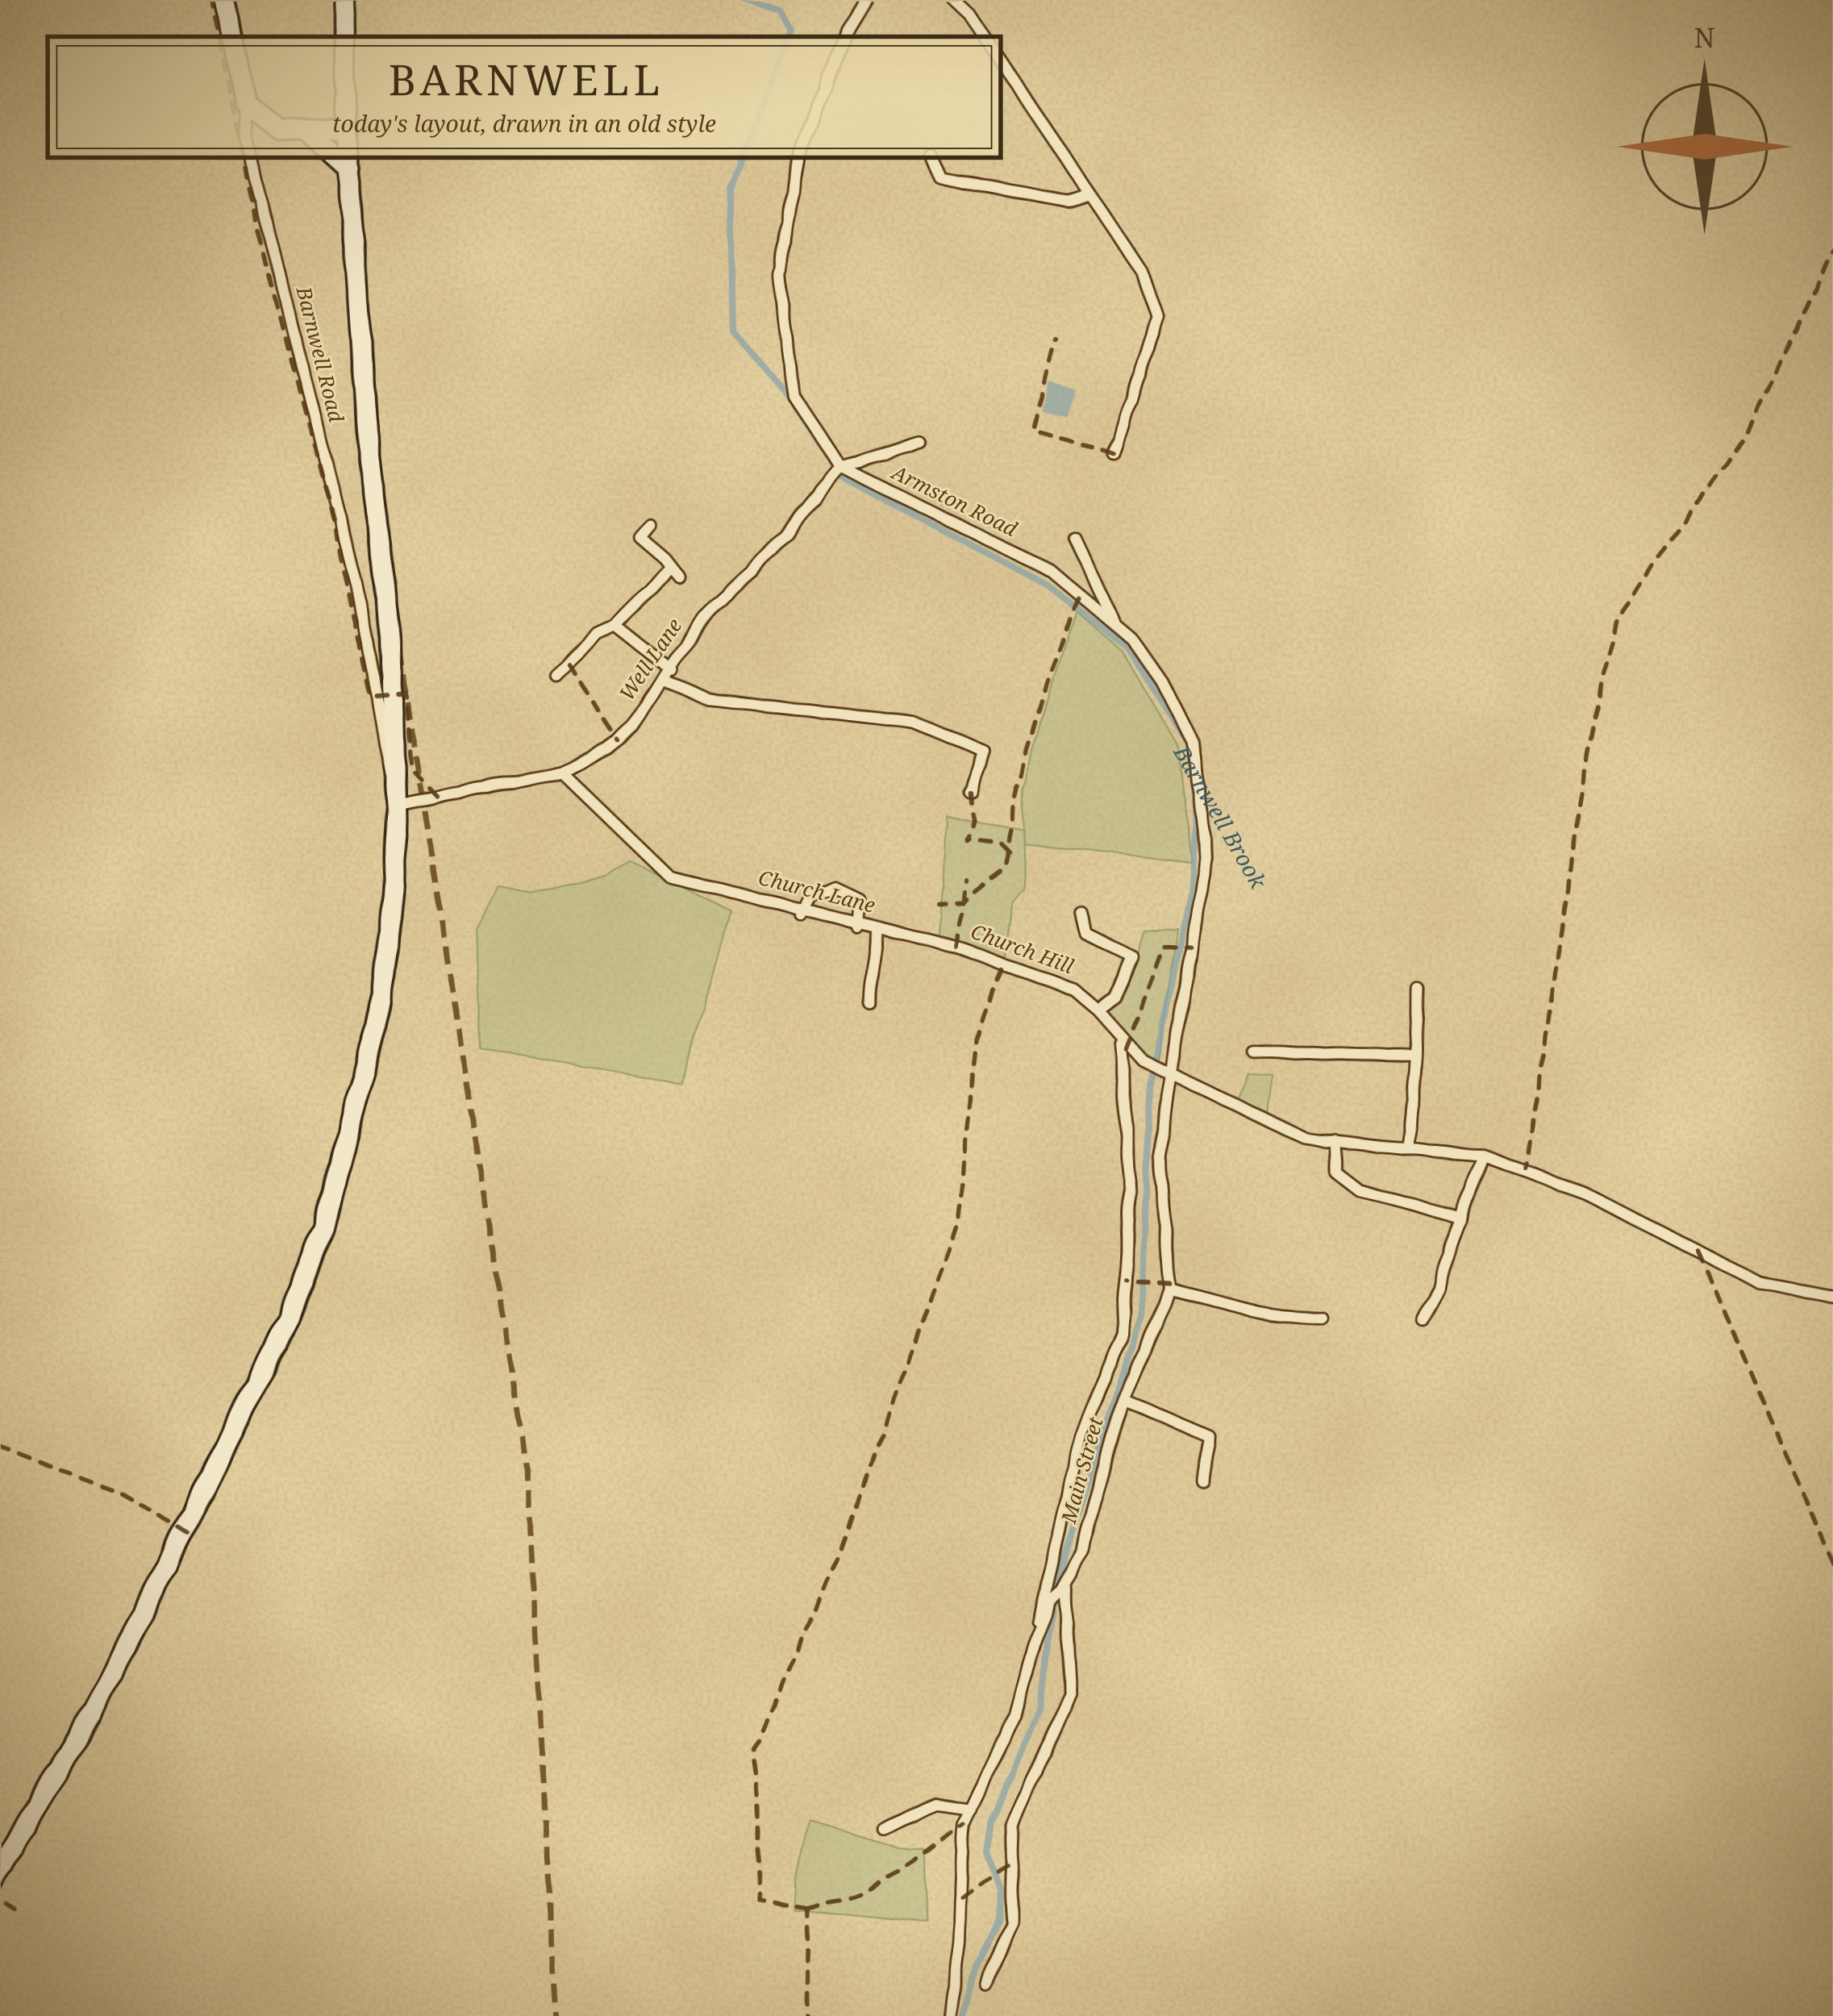
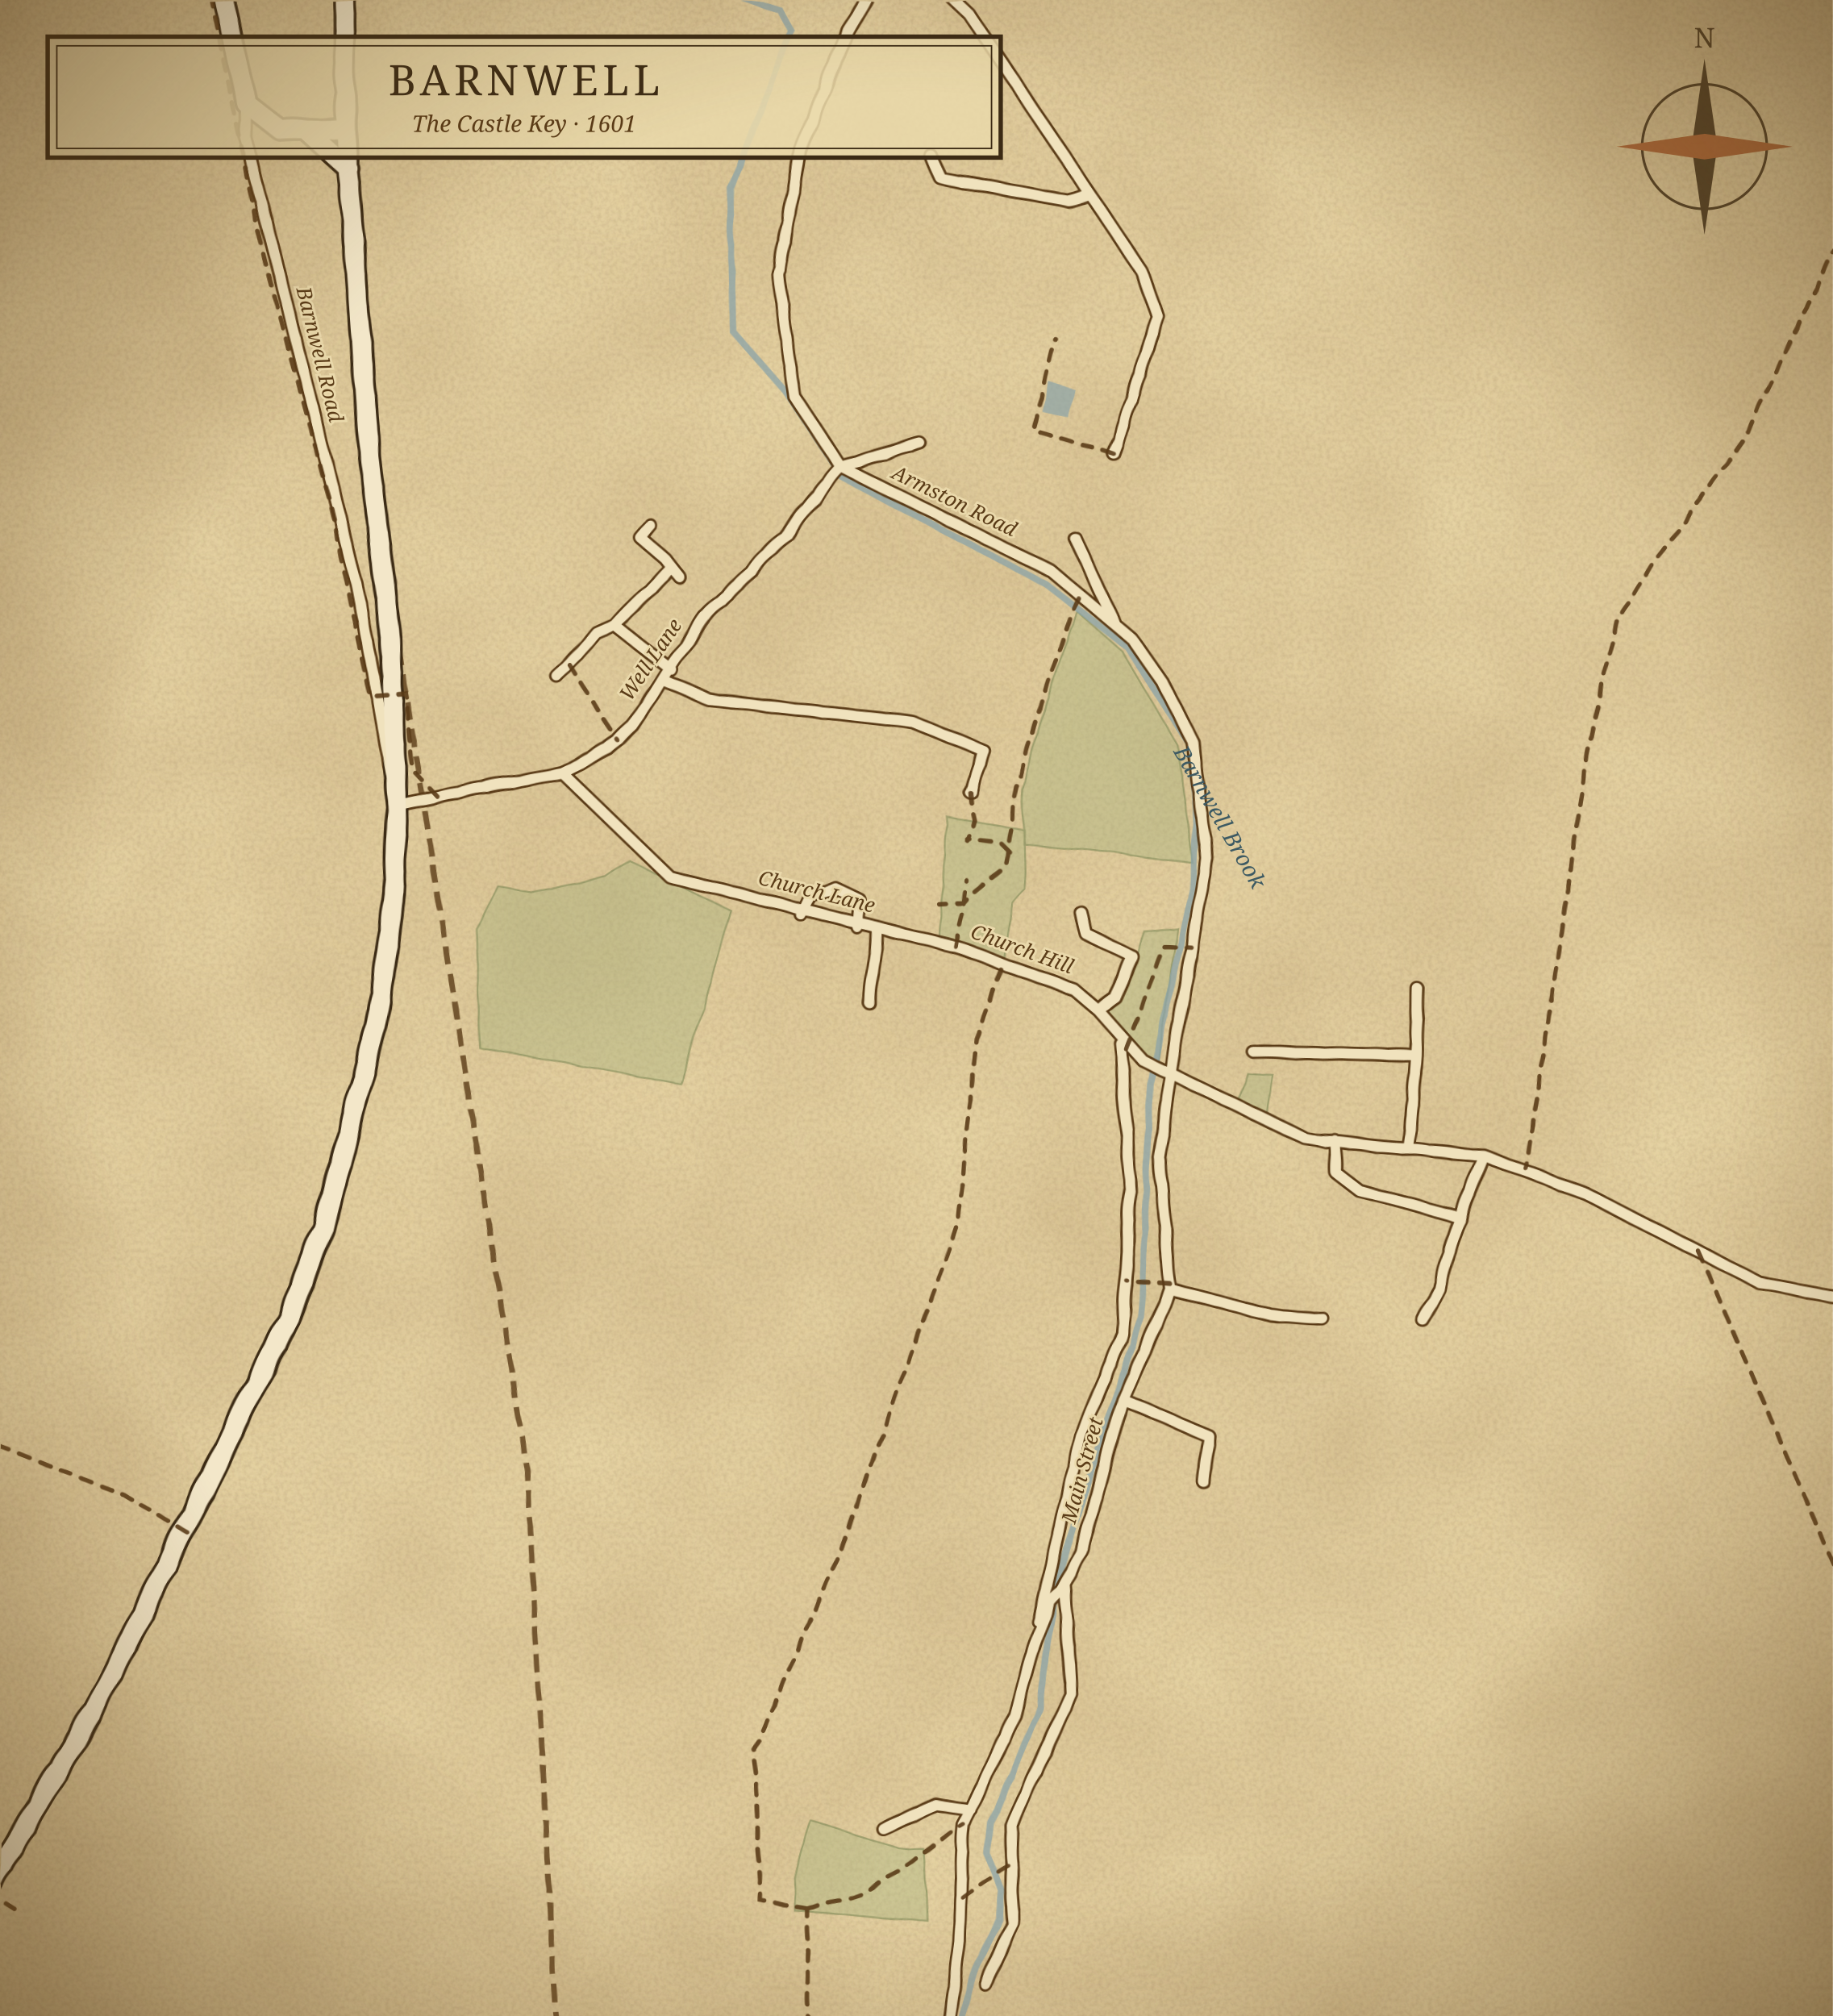
<svg xmlns="http://www.w3.org/2000/svg" width="1000" height="1100" viewBox="350 250 1000 1100" font-family="Georgia,serif">
  <defs>
    <filter id="paper" x="0" y="0" width="100%" height="100%">
      <feTurbulence type="fractalNoise" baseFrequency="0.01" numOctaves="4" seed="7" />
      <feColorMatrix type="matrix" values="0 0 0 0 0.55 0 0 0 0 0.40 0 0 0 0 0.20 0 0 0 0.55 -0.05" />
    </filter>
    <filter id="speck">
      <feTurbulence type="fractalNoise" baseFrequency="0.45" numOctaves="2" seed="3" />
      <feColorMatrix type="matrix" values="0 0 0 0 0.3 0 0 0 0 0.2 0 0 0 0 0.1 0 0 0 0.35 -0.12" />
    </filter>
    <radialGradient id="vig" cx="50%" cy="50%" r="75%">
      <stop offset="60%" stop-color="#6b4a1f" stop-opacity="0" />
      <stop offset="100%" stop-color="#4a2f0e" stop-opacity="0.65" />
    </radialGradient>
    <filter id="rough">
      <feTurbulence baseFrequency="0.03" numOctaves="2" seed="2" result="t" />
      <feDisplacementMap in="SourceGraphic" in2="t" scale="2.4" />
    </filter>
    <path id="minor" d="M566 689L588 684M566 689L544 568L483 324L484 306M878 1416L867 1392L865 1371L873 1309L875 1245M988 835L1008 718L1000 654L984 622L967 598L923 561L808 504L783 466L774 399L786 332L812 266L839 220L837 189M675 595L685 591L716 615M939 747L942 759L967 771L958 794L949 801M988 835L983 833M1159 880L1140 931M1033 823L1122 825L1118 875M966 893L961 819M1071 969L1043 967L988 953M887 1332L902 1299L901 1245L934 1174L930 1114M964 942L962 977L939 1033L916 1134M875 1245L903 1185L922 1123M1414 969L1309 949L1215 901M656 671L681 658L694 645L734 586L779 541L803 510M1215 901L1159 880L1062 871L988 835M588 684L656 671M871 766L715 728L656 671M949 801L936 790L871 766M966 893L964 942M1122 825L1123 789M808 504L851 491M936 543L958 590M928 1117L939 1096L962 1013L988 953L982 881M922 1123L928 1117M983 833L973 828M973 828L949 801M803 510L808 504M712 621L736 631L847 643L886 659L879 682M685 591L714 561M879 1237L860 1234L831 1247M839 220L879 258L972 397L981 422M1140 931L1135 953L1125 969M857 334L863 347L932 359L944 356M1146 914L1091 899L1078 889L1078 872M786 748L792 738L805 734L819 741L817 755M962 1013L1009 1033L1006 1058M981 422L963 479M828 757L824 797M961 486L957 497M963 479L961 486M982 881L988 835M653 618L675 595M712 554L720 564M712 554L699 543L704 536" />
    <path id="major" d="M264 1398L342 1281L403 1179L507 969M566 689L562 593M537 211L540 111M439 103L484 306M507 969L526 919L555 810M551 499L538 320M555 810L564 741M564 741L566 689M538 320L537 211M562 593L551 499M540 342L518 322M484 306L502 320L538 320" />
  </defs>
  <rect x="350" y="250" width="1000" height="1100" fill="#e6d3a3" />
  <rect x="350" y="250" width="1000" height="1100" filter="url(#paper)" />
  <rect x="350" y="250" width="1000" height="1100" filter="url(#speck)" />
  <g filter="url(#rough)">
    <path d="M783 1292L783 1274L792 1243L840 1258L853 1258L856 1298L783 1292ZM866 695L908 702L909 735L902 742L897 772L862 761L866 695ZM621 733L609 756L611 821L721 841L749 747L693 719L680 728L639 736L621 733ZM992 756L981 830L962 816L954 801L961 794L974 758L992 756ZM933 593L907 680L908 710L1000 720L992 656L962 605L937 583L933 593ZM1030 835L1044 836L1041 859L1025 851L1030 835Z" fill="#9fae78" fill-opacity=".35" stroke="#6f7d4a" stroke-width="1" stroke-opacity=".5" />
    <path d="M918 474L922 458L936 462L932 477L918 474Z" fill="#8aa3a8" fill-opacity=".7" />
    <path d="" fill="none" stroke="#8aa3a8" stroke-width="9" stroke-linecap="round" stroke-linejoin="round" opacity=".7" />
    <path d="M870 1369L879 1330L895 1297L896 1281L888 1261L890 1244L917 1181L926 1111L972 968L977 841L1000 734L1002 691L998 655L965 603L920 568L809 510L778 463L749 430L748 352L781 266L775 255L744 245L747 184M821 226L826 207L817 187" fill="none" stroke="#8aa3a8" stroke-width="3.5" stroke-linecap="round" opacity=".75" />
    <path d="M551 499L637 1052L654 1378L642 1684" fill="none" stroke="#5a3b17" stroke-width="3" stroke-dasharray="10 5" opacity=".8" />
    <g fill="none" stroke-linecap="round" stroke-linejoin="round">
      <use href="#minor" stroke="#5a3b17" stroke-width="8" />
      <use href="#major" stroke="#3b2a14" stroke-width="13" />
      <use href="#minor" stroke="#f0e2bd" stroke-width="5.5" />
      <use href="#major" stroke="#f3e7c9" stroke-width="10" />
    </g>
    <path d="M778 1438L790 1379L790 1291M790 1291L820 1283L875 1245M1428 291L1369 348L1300 490L1232 586L1214 671L1182 887M1230 187L1377 213L1385 219L1411 272M452 1086L417 1065L13 907M464 229L439 233L313 221L301 229L251 307M1276 932L1387 1189L1442 1363M871 766L877 730M957 497L913 484L926 435M938 576L934 583L904 679L898 722L875 742L862 743M964 822L984 766L999 766M790 1291L764 1286L761 1204L812 1086L872 917L882 816L896 776M588 684L574 669L571 628L551 629L530 525L493 389L435 104M879 682L881 697L877 708M900 714L895 709L877 707M988 950L964 948M899 1267L872 1287M342 1281L359 1292M660 612L686 653" fill="none" stroke="#5a3b17" stroke-width="2.4" stroke-linecap="round" stroke-dasharray="6 6" opacity=".9" />
  </g>
  <g font-size="11" font-style="italic" fill="#5a3b17" stroke="#ead9ab" stroke-width="2.5" paint-order="stroke" text-anchor="middle">
    <text transform="translate(514 446) rotate(76)" dy="-7">Barnwell Road</text>
    <text transform="translate(951 1055) rotate(-75)" dy="-7">Main Street</text>
    <text transform="translate(866 533) rotate(26)" dy="-7">Armston Road</text>
    <text transform="translate(714 616) rotate(-56)" dy="-7">Well Lane</text>
    <text transform="translate(793 747) rotate(14)" dy="-7">Church Lane</text>
    <text transform="translate(904 778) rotate(20)" dy="-7">Church Hill</text>
  </g>
  <text x="990" y="660" font-size="12" font-style="italic" fill="#3d5a63" transform="rotate(60 990 660)">Barnwell Brook</text>
  <g transform="translate(1280 330)" stroke="#3b2a14" fill="#3b2a14" opacity=".85">
    <circle r="34" fill="none" stroke-width="1.4" />
    <path d="M0 -48 L7 0 L0 48 L-7 0Z" stroke="none" />
    <path d="M-48 0 L0 -7 L48 0 L0 7Z" fill="#a8592a" stroke="none" />
    <text y="-54" text-anchor="middle" stroke="none" font-size="15">N</text>
  </g>
  <rect x="376" y="270" width="520" height="66" fill="#ead9ab" fill-opacity=".85" stroke="#3b2a14" stroke-width="2.4" />
  <rect x="381" y="275" width="510" height="56" fill="none" stroke="#3b2a14" stroke-width="0.8" />
  <text x="636" y="302" text-anchor="middle" font-size="23" fill="#3b2a14" letter-spacing="2.5">BARNWELL</text>
-   <text x="636" y="322" text-anchor="middle" font-size="12.5" font-style="italic" fill="#5a3b17">today's layout, drawn in an old style</text>
+   <text x="636" y="322" text-anchor="middle" font-size="12.5" font-style="italic" fill="#5a3b17">The Castle Key · 1601</text>
  <rect x="350" y="250" width="1000" height="1100" fill="url(#vig)" />
</svg>
